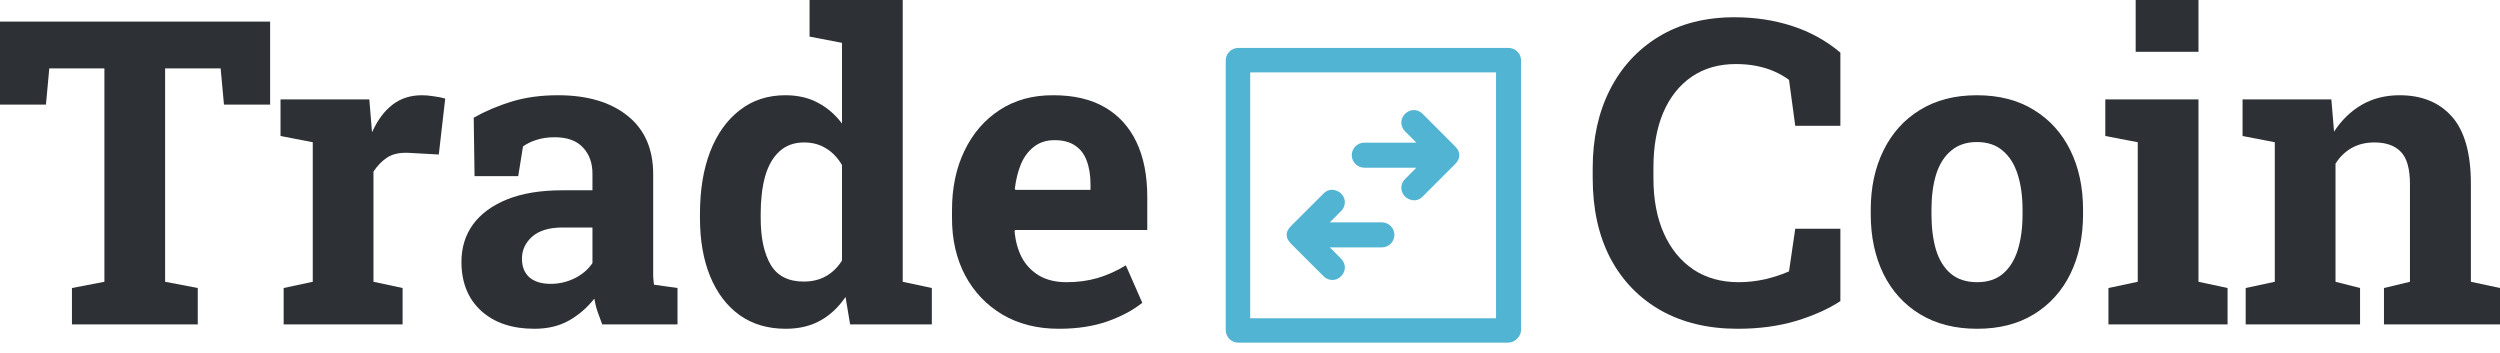
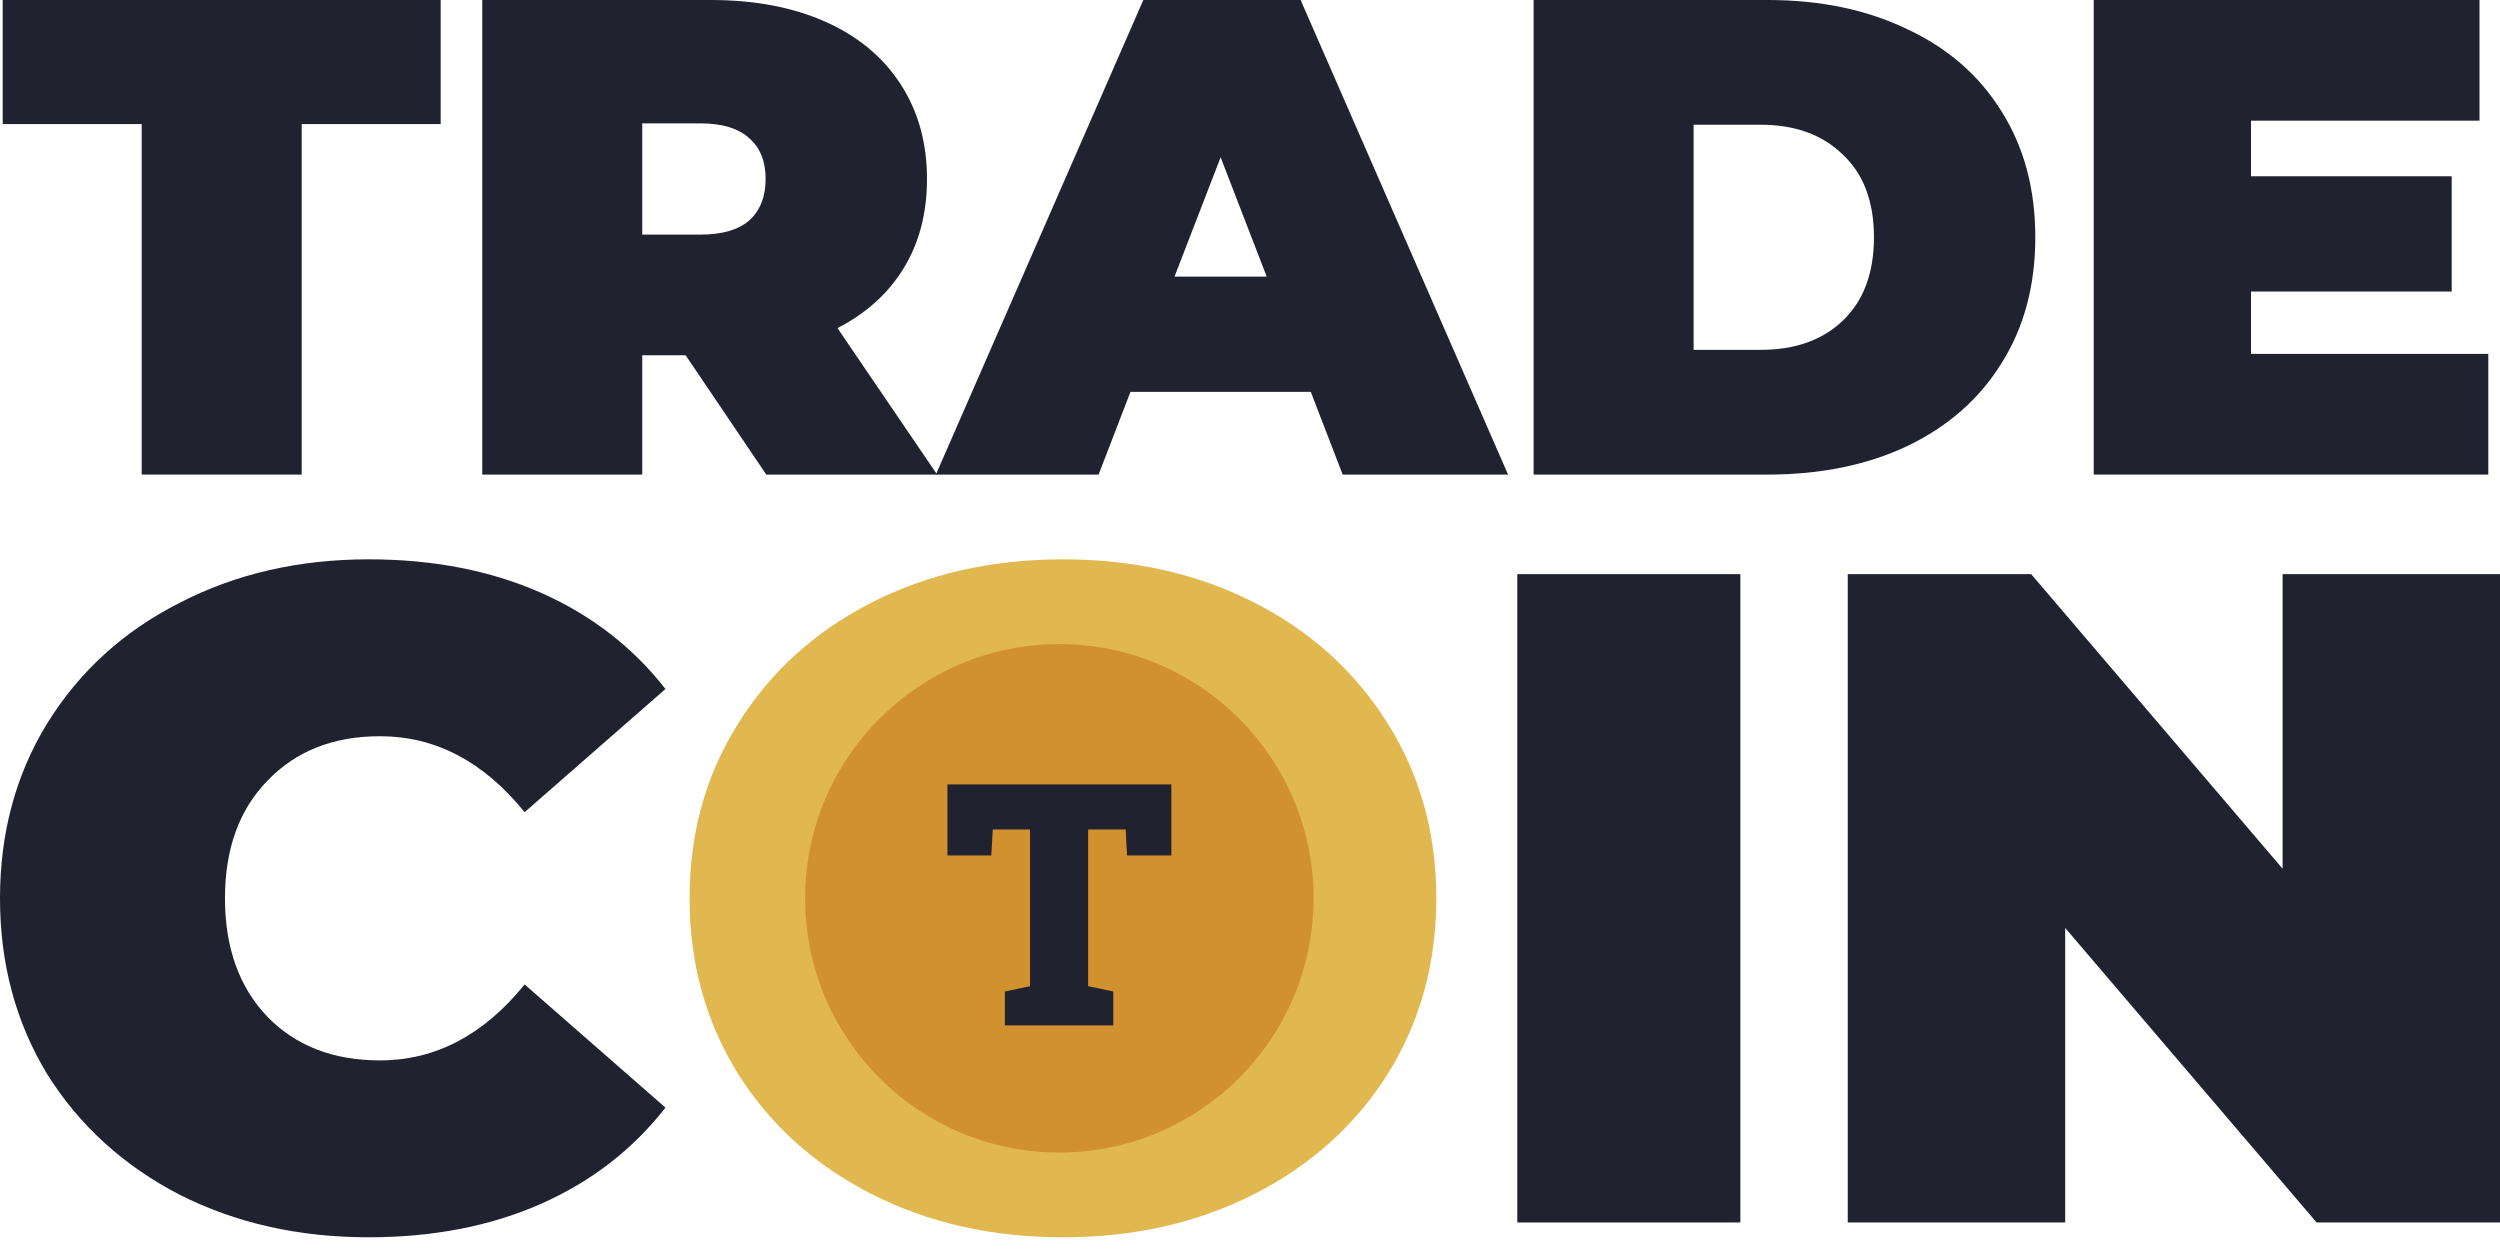
- <svg xmlns="http://www.w3.org/2000/svg" width="220" height="31" viewBox="0 0 220 31" fill="none">
-   <path d="M6.332 28.548V25.345L9.187 24.796V6.021H4.337L4.044 9.205H0V1.903H23.771V9.205H19.709L19.416 6.021H14.53V24.796L17.403 25.345V28.548H6.332Z" fill="#2D3034" />
-   <path d="M24.961 28.548V25.345L27.523 24.796V12.517L24.686 11.968V8.747H32.5L32.702 11.2L32.738 11.639C33.226 10.565 33.83 9.754 34.55 9.205C35.27 8.656 36.13 8.381 37.13 8.381C37.447 8.381 37.795 8.412 38.173 8.473C38.552 8.522 38.887 8.589 39.18 8.674L38.613 13.597L35.959 13.45C35.203 13.414 34.587 13.542 34.111 13.835C33.647 14.127 33.232 14.548 32.866 15.097V24.796L35.428 25.345V28.548H24.961Z" fill="#2D3034" />
-   <path d="M47.031 28.932C45.066 28.932 43.505 28.407 42.346 27.358C41.187 26.297 40.607 24.857 40.607 23.039C40.607 21.795 40.943 20.703 41.614 19.764C42.297 18.824 43.297 18.086 44.615 17.549C45.945 17.013 47.58 16.744 49.519 16.744H52.136V15.28C52.136 14.329 51.855 13.56 51.294 12.975C50.745 12.377 49.916 12.078 48.806 12.078C48.232 12.078 47.714 12.151 47.25 12.297C46.799 12.432 46.39 12.627 46.024 12.883L45.603 15.5H41.76L41.687 10.358C42.724 9.772 43.846 9.296 45.054 8.93C46.262 8.564 47.61 8.381 49.098 8.381C51.685 8.381 53.728 8.985 55.229 10.193C56.729 11.389 57.48 13.103 57.48 15.335V23.497C57.48 23.765 57.48 24.034 57.48 24.302C57.492 24.558 57.516 24.808 57.553 25.052L59.621 25.345V28.548H52.996C52.862 28.206 52.728 27.84 52.594 27.45C52.459 27.059 52.362 26.669 52.301 26.279C51.666 27.084 50.916 27.73 50.05 28.218C49.196 28.694 48.19 28.932 47.031 28.932ZM48.458 24.979C49.202 24.979 49.91 24.814 50.581 24.485C51.252 24.143 51.77 23.698 52.136 23.149V20.02H49.501C48.33 20.02 47.439 20.288 46.829 20.825C46.231 21.362 45.932 22.009 45.932 22.765C45.932 23.473 46.152 24.021 46.591 24.412C47.043 24.79 47.665 24.979 48.458 24.979Z" fill="#2D3034" />
-   <path d="M69.137 28.932C67.563 28.932 66.209 28.529 65.074 27.724C63.952 26.907 63.092 25.772 62.494 24.32C61.896 22.856 61.597 21.148 61.597 19.197V18.812C61.597 16.726 61.896 14.902 62.494 13.341C63.104 11.779 63.97 10.565 65.092 9.699C66.215 8.82 67.557 8.381 69.118 8.381C70.204 8.381 71.156 8.601 71.973 9.04C72.79 9.467 73.498 10.077 74.096 10.87V3.77L71.241 3.221V0H79.439V24.796L82.001 25.345V28.548H74.81L74.407 26.132C73.785 27.047 73.041 27.742 72.174 28.218C71.32 28.694 70.308 28.932 69.137 28.932ZM70.729 24.778C71.473 24.778 72.126 24.619 72.687 24.302C73.248 23.985 73.718 23.527 74.096 22.93V14.53C73.73 13.896 73.266 13.408 72.705 13.066C72.144 12.712 71.497 12.535 70.765 12.535C69.875 12.535 69.143 12.804 68.569 13.341C68.008 13.865 67.593 14.597 67.325 15.537C67.069 16.476 66.941 17.568 66.941 18.812V19.197C66.941 20.929 67.233 22.295 67.819 23.296C68.405 24.284 69.374 24.778 70.729 24.778Z" fill="#2D3034" />
-   <path d="M93.183 28.932C91.292 28.932 89.638 28.517 88.223 27.688C86.808 26.846 85.71 25.693 84.929 24.229C84.161 22.765 83.776 21.094 83.776 19.215V18.483C83.776 16.519 84.142 14.78 84.874 13.267C85.606 11.742 86.637 10.547 87.967 9.681C89.309 8.802 90.889 8.369 92.707 8.381C94.5 8.381 96.007 8.735 97.227 9.443C98.447 10.15 99.374 11.169 100.008 12.499C100.643 13.829 100.96 15.439 100.96 17.33V20.24H89.321L89.285 20.349C89.358 21.216 89.571 21.99 89.925 22.673C90.291 23.344 90.804 23.875 91.462 24.265C92.121 24.644 92.92 24.833 93.86 24.833C94.836 24.833 95.745 24.711 96.586 24.467C97.44 24.211 98.27 23.838 99.075 23.351L100.521 26.645C99.703 27.303 98.672 27.852 97.428 28.291C96.196 28.718 94.781 28.932 93.183 28.932ZM89.358 16.708H95.964V16.232C95.964 15.427 95.854 14.737 95.635 14.164C95.427 13.578 95.086 13.127 94.61 12.81C94.146 12.493 93.543 12.334 92.798 12.334C92.091 12.334 91.493 12.523 91.005 12.901C90.517 13.267 90.133 13.774 89.852 14.42C89.584 15.067 89.401 15.799 89.303 16.616L89.358 16.708Z" fill="#2D3034" />
-   <path d="M152.913 28.932C150.327 28.932 148.076 28.395 146.161 27.322C144.245 26.236 142.763 24.705 141.714 22.728C140.677 20.74 140.158 18.391 140.158 15.683V14.786C140.158 12.2 140.658 9.912 141.659 7.924C142.671 5.923 144.111 4.355 145.978 3.221C147.844 2.086 150.064 1.519 152.639 1.519C154.444 1.519 156.134 1.775 157.708 2.287C159.294 2.8 160.709 3.581 161.953 4.63V11.071H157.982L157.433 7.027C157.031 6.734 156.591 6.484 156.116 6.277C155.64 6.069 155.121 5.911 154.56 5.801C154.011 5.691 153.413 5.636 152.767 5.636C151.254 5.636 149.955 6.008 148.869 6.753C147.783 7.497 146.947 8.552 146.362 9.918C145.788 11.273 145.502 12.883 145.502 14.75V15.683C145.502 17.549 145.807 19.166 146.417 20.532C147.027 21.899 147.893 22.96 149.015 23.716C150.138 24.461 151.467 24.833 153.005 24.833C153.773 24.833 154.542 24.747 155.31 24.577C156.091 24.394 156.799 24.162 157.433 23.881L157.982 20.13H161.953V26.498C160.916 27.181 159.623 27.761 158.074 28.237C156.524 28.7 154.804 28.932 152.913 28.932Z" fill="#2D3034" />
-   <path d="M173.995 28.932C172.043 28.932 170.365 28.505 168.962 27.651C167.559 26.797 166.486 25.614 165.741 24.101C164.997 22.576 164.625 20.825 164.625 18.849V18.465C164.625 16.5 164.997 14.762 165.741 13.249C166.486 11.724 167.553 10.535 168.944 9.681C170.347 8.814 172.018 8.381 173.958 8.381C175.922 8.381 177.6 8.814 178.99 9.681C180.381 10.535 181.449 11.718 182.193 13.231C182.937 14.743 183.309 16.488 183.309 18.465V18.849C183.309 20.825 182.937 22.576 182.193 24.101C181.449 25.614 180.381 26.797 178.99 27.651C177.6 28.505 175.934 28.932 173.995 28.932ZM173.995 24.833C174.922 24.833 175.678 24.583 176.264 24.082C176.849 23.582 177.282 22.887 177.563 21.996C177.844 21.094 177.984 20.044 177.984 18.849V18.465C177.984 17.293 177.844 16.262 177.563 15.372C177.282 14.469 176.843 13.768 176.245 13.267C175.66 12.755 174.897 12.499 173.958 12.499C173.043 12.499 172.287 12.755 171.689 13.267C171.091 13.768 170.652 14.469 170.371 15.372C170.103 16.262 169.969 17.293 169.969 18.465V18.849C169.969 20.044 170.103 21.094 170.371 21.996C170.652 22.899 171.091 23.601 171.689 24.101C172.287 24.589 173.055 24.833 173.995 24.833Z" fill="#2D3034" />
-   <path d="M185.542 28.548V25.345L188.122 24.796V12.517L185.267 11.968V8.747H193.466V24.796L196.027 25.345V28.548H185.542ZM187.939 4.557V0H193.466V4.557H187.939Z" fill="#2D3034" />
-   <path d="M197.62 28.548V25.345L200.182 24.796V12.517L197.345 11.968V8.747H205.159L205.397 11.584C206.056 10.571 206.867 9.784 207.831 9.223C208.807 8.662 209.917 8.381 211.161 8.381C213.126 8.381 214.663 9.01 215.773 10.266C216.883 11.523 217.438 13.493 217.438 16.177V24.796L220 25.345V28.548H209.789V25.345L212.076 24.796V16.195C212.076 14.866 211.814 13.926 211.29 13.377C210.765 12.816 209.984 12.535 208.947 12.535C208.179 12.535 207.508 12.7 206.934 13.03C206.373 13.347 205.903 13.804 205.525 14.402V24.796L207.684 25.345V28.548H197.62Z" fill="#2D3034" />
-   <path d="M132.754 4.217H108.966C108.361 4.217 107.863 4.716 107.863 5.321V29.05C107.863 29.655 108.361 30.154 108.966 30.154H132.696C133.301 30.154 133.799 29.655 133.853 29.104V5.321C133.858 4.716 133.359 4.217 132.754 4.217ZM131.651 28.005H110.017V6.371H131.651V28.005V28.005Z" fill="#52B4D3" />
-   <path d="M120.059 14.758H124.638L123.646 15.756C123.205 16.196 123.205 16.859 123.646 17.3C123.868 17.522 124.585 17.91 125.189 17.3L128.059 14.43C128.5 13.989 128.579 13.4 128.059 12.886L125.189 10.016C124.749 9.575 124.086 9.575 123.646 10.016C123.205 10.456 123.205 11.119 123.646 11.559L124.638 12.552H120.059C119.454 12.552 118.956 13.05 118.956 13.655C118.956 14.265 119.454 14.758 120.059 14.758Z" fill="#52B4D3" />
-   <path d="M116.473 24.308C116.913 24.748 117.577 24.748 118.017 24.308C118.457 23.867 118.457 23.204 118.017 22.764L117.025 21.772H121.603C122.208 21.772 122.707 21.273 122.707 20.668C122.707 20.064 122.208 19.565 121.603 19.565H117.025L118.017 18.573C118.457 18.133 118.457 17.469 118.017 17.029C117.794 16.806 117.078 16.419 116.473 17.029L113.603 19.894C113.067 20.43 113.131 20.965 113.603 21.438L116.473 24.308Z" fill="#52B4D3" />
+ <svg xmlns="http://www.w3.org/2000/svg" width="108" height="54" viewBox="0 0 108 54" fill="none">
+   <path d="M6.121 5.36H0.117V0H19.037V5.36H13.033V20.502H6.121V5.36Z" fill="#202230" />
+   <path d="M29.619 15.347H27.745V20.502H20.833V0H30.703C32.597 0 34.247 0.312 35.652 0.937C37.058 1.562 38.142 2.46 38.903 3.632C39.665 4.803 40.046 6.17 40.046 7.732C40.046 9.196 39.714 10.475 39.05 11.569C38.386 12.662 37.429 13.531 36.18 14.175L40.485 20.502H33.104L29.619 15.347ZM33.075 7.732C33.075 6.971 32.841 6.385 32.372 5.975C31.904 5.545 31.201 5.33 30.263 5.33H27.745V10.134H30.263C31.201 10.134 31.904 9.929 32.372 9.519C32.841 9.089 33.075 8.494 33.075 7.732Z" fill="#202230" />
+   <path d="M56.626 16.928H48.836L47.459 20.502H40.43L49.392 0H56.187L65.149 20.502H58.003L56.626 16.928ZM54.722 11.95L52.731 6.795L50.739 11.95H54.722Z" fill="#202230" />
+   <path d="M66.252 0H76.356C78.641 0 80.652 0.42 82.39 1.259C84.147 2.079 85.504 3.261 86.461 4.803C87.437 6.346 87.925 8.162 87.925 10.251C87.925 12.34 87.437 14.156 86.461 15.698C85.504 17.241 84.147 18.432 82.39 19.272C80.652 20.092 78.641 20.502 76.356 20.502H66.252V0ZM76.064 15.113C77.547 15.113 78.729 14.693 79.608 13.853C80.506 12.994 80.955 11.793 80.955 10.251C80.955 8.708 80.506 7.517 79.608 6.678C78.729 5.819 77.547 5.389 76.064 5.389H73.164V15.113H76.064Z" fill="#202230" />
+   <path d="M107.495 15.288V20.502H90.449V0H107.114V5.213H97.244V7.615H105.913V12.594H97.244V15.288H107.495Z" fill="#202230" />
+   <path d="M15.926 53.451C12.904 53.451 10.182 52.837 7.759 51.611C5.336 50.357 3.43 48.623 2.042 46.409C0.681 44.168 0 41.634 0 38.807C0 35.98 0.681 33.459 2.042 31.245C3.43 29.004 5.336 27.27 7.759 26.043C10.182 24.79 12.904 24.163 15.926 24.163C18.703 24.163 21.18 24.643 23.358 25.603C25.536 26.564 27.333 27.951 28.748 29.764L22.664 35.086C20.894 32.899 18.812 31.805 16.416 31.805C14.401 31.805 12.781 32.445 11.556 33.725C10.331 34.979 9.719 36.673 9.719 38.807C9.719 40.941 10.331 42.648 11.556 43.928C12.781 45.182 14.401 45.809 16.416 45.809C18.812 45.809 20.894 44.715 22.664 42.528L28.748 47.849C27.333 49.663 25.536 51.05 23.358 52.011C21.18 52.971 18.703 53.451 15.926 53.451Z" fill="#202230" />
+   <path d="M65.547 24.803H75.184V52.811H65.547V24.803Z" fill="#202230" />
+   <path d="M108 24.803V52.811H100.078L89.216 40.087V52.811H79.823V24.803H87.746L98.608 37.527V24.803H108Z" fill="#202230" />
+   <path d="M45.919 53.451C42.843 53.451 40.08 52.824 37.63 51.571C35.179 50.317 33.26 48.583 31.872 46.369C30.483 44.128 29.789 41.608 29.789 38.807C29.789 36.006 30.483 33.499 31.872 31.285C33.26 29.044 35.179 27.297 37.63 26.043C40.08 24.79 42.843 24.163 45.919 24.163C48.995 24.163 51.759 24.79 54.209 26.043C56.659 27.297 58.578 29.044 59.967 31.285C61.355 33.499 62.049 36.006 62.049 38.807C62.049 41.608 61.355 44.128 59.967 46.369C58.578 48.583 56.659 50.317 54.209 51.571C51.759 52.824 48.995 53.451 45.919 53.451ZM45.919 45.809C47.117 45.809 48.192 45.529 49.145 44.969C50.125 44.382 50.901 43.568 51.473 42.528C52.044 41.461 52.33 40.221 52.33 38.807C52.33 37.393 52.044 36.166 51.473 35.126C50.901 34.059 50.125 33.245 49.145 32.685C48.192 32.098 47.117 31.805 45.919 31.805C44.721 31.805 43.632 32.098 42.652 32.685C41.7 33.245 40.937 34.059 40.366 35.126C39.794 36.166 39.508 37.393 39.508 38.807C39.508 40.221 39.794 41.461 40.366 42.528C40.937 43.568 41.7 44.382 42.652 44.969C43.632 45.529 44.721 45.809 45.919 45.809Z" fill="#E1B850" />
+   <path d="M45.763 49.79C39.697 49.79 34.78 44.873 34.78 38.807C34.78 32.741 39.697 27.824 45.763 27.824C51.828 27.824 56.746 32.741 56.746 38.807C56.746 44.873 51.828 49.79 45.763 49.79Z" fill="#D2912F" />
+   <path d="M43.41 44.298V42.832L44.497 42.604V35.832H42.888L42.824 36.955H40.929V33.887H50.603V36.955H48.687L48.63 35.832H47.007V42.604L48.094 42.832V44.298H43.41Z" fill="#202230" />
</svg>
